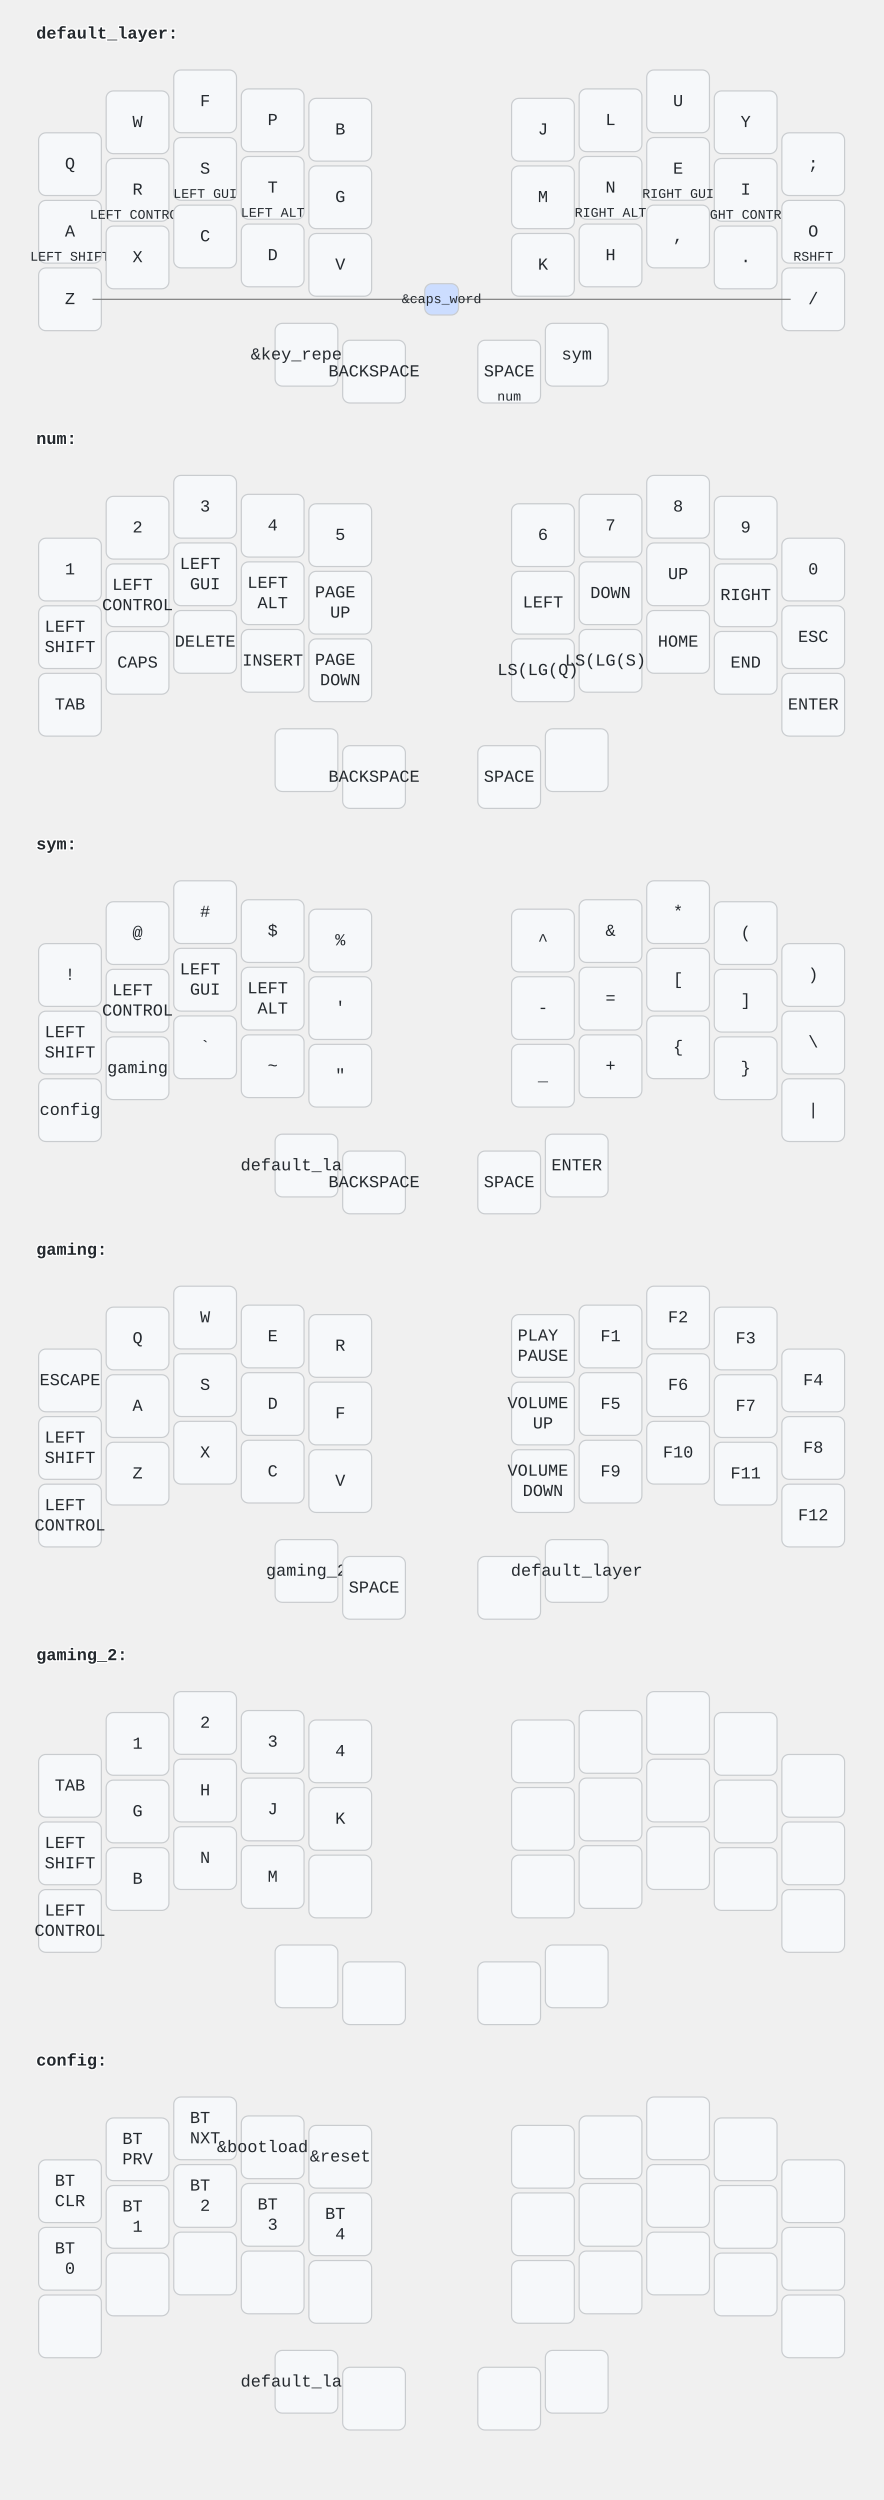
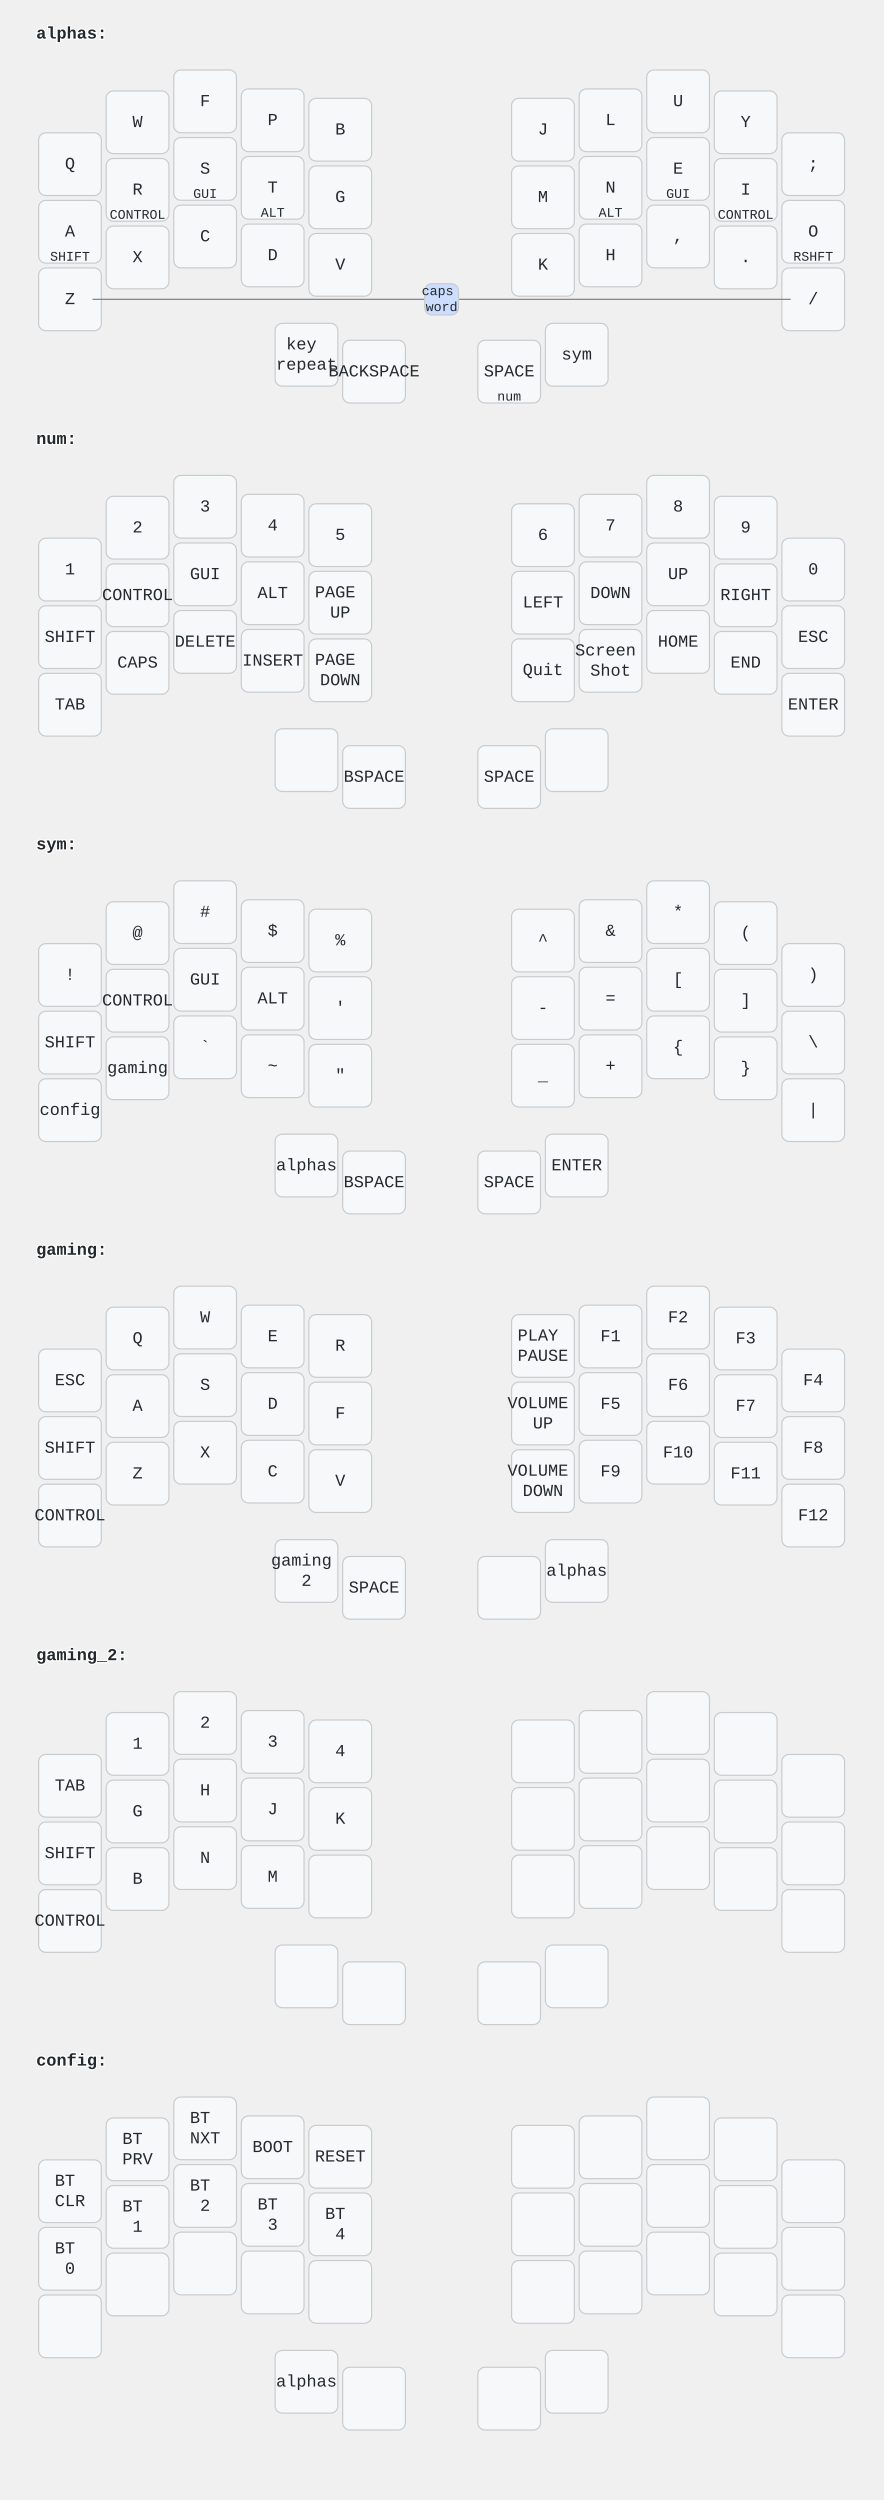
<svg xmlns="http://www.w3.org/2000/svg" width="732.0" height="2072.0" viewBox="0 0 732.0 2072.0">
  <style>/* font and background color specifications */
svg {
    font-family: SFMono-Regular,Consolas,Liberation Mono,Menlo,monospace;
    font-size: 14px;
    font-kerning: normal;
    text-rendering: optimizeLegibility;
    fill: #24292e;
}

/* default key styling */
rect {
    fill: #f6f8fa;
    stroke: #c9cccf;
    stroke-width: 1;
}

/* color accent for combo boxes */
rect.combo {
    fill: #cdf;
}

/* color accent for held keys */
rect.held, rect.combo.held {
    fill: #fdd;
}

/* color accent for ghost (optional) keys */
rect.ghost, rect.combo.ghost {
    fill: #ddd;
}

text {
    text-anchor: middle;
    dominant-baseline: middle;
}

/* styling for layer labels */
text.label {
    font-weight: bold;
    text-anchor: start;
    stroke: white;
    stroke-width: 2;
    paint-order: stroke;
}

/* styling for combo tap, and key hold/shifted label text */
text.combo, text.hold, text.shifted {
    font-size: 11px;
}

text.hold {
    text-anchor: middle;
    dominant-baseline: auto;
}

text.shifted {
    text-anchor: middle;
    dominant-baseline: hanging;
}

/* styling for hold/shifted label text in combo box */
text.combo.hold, text.combo.shifted {
    font-size: 8px;
}

/* styling for combo dendrons */
path {
    stroke-width: 1;
    stroke: gray;
    fill: none;
}
</style>
-   <g class="layer-default_layer">
-     <text x="30.0" y="28.0" class="label">default_layer:</text>
+   <g class="layer-alphas">
+     <text x="30.0" y="28.0" class="label">alphas:</text>
    <rect rx="6.0" ry="6.0" x="32.0" y="110.08" width="52.0" height="52.0" class="" />
    <text x="58.0" y="136.08" class="tap">Q</text>
    <rect rx="6.0" ry="6.0" x="88.0" y="75.36" width="52.0" height="52.0" class="" />
    <text x="114.0" y="101.36" class="tap">W</text>
    <rect rx="6.0" ry="6.0" x="144.0" y="58.0" width="52.0" height="52.0" class="" />
    <text x="170.0" y="84.0" class="tap">F</text>
    <rect rx="6.0" ry="6.0" x="200.0" y="73.68" width="52.0" height="52.0" class="" />
    <text x="226.0" y="99.68" class="tap">P</text>
    <rect rx="6.0" ry="6.0" x="256.0" y="81.52" width="52.0" height="52.0" class="" />
    <text x="282.0" y="107.52" class="tap">B</text>
    <rect rx="6.0" ry="6.0" x="424.0" y="81.52" width="52.0" height="52.0" class="" />
    <text x="450.0" y="107.52" class="tap">J</text>
    <rect rx="6.0" ry="6.0" x="480.0" y="73.68" width="52.0" height="52.0" class="" />
    <text x="506.0" y="99.68" class="tap">L</text>
    <rect rx="6.0" ry="6.0" x="536.0" y="58.0" width="52.0" height="52.0" class="" />
    <text x="562.0" y="84.0" class="tap">U</text>
    <rect rx="6.0" ry="6.0" x="592.0" y="75.36" width="52.0" height="52.0" class="" />
    <text x="618.0" y="101.36" class="tap">Y</text>
    <rect rx="6.0" ry="6.0" x="648.0" y="110.08" width="52.0" height="52.0" class="" />
    <text x="674.0" y="136.08" class="tap">;</text>
    <rect rx="6.0" ry="6.0" x="32.0" y="166.08" width="52.0" height="52.0" class="" />
    <text x="58.0" y="192.08" class="tap">A</text>
-     <text x="58.0" y="216.08" class="hold">LEFT SHIFT</text>
+     <text x="58.0" y="216.08" class="hold">SHIFT</text>
    <rect rx="6.0" ry="6.0" x="88.0" y="131.36" width="52.0" height="52.0" class="" />
    <text x="114.0" y="157.36" class="tap">R</text>
-     <text x="114.0" y="181.36" class="hold">LEFT CONTROL</text>
+     <text x="114.0" y="181.36" class="hold">CONTROL</text>
    <rect rx="6.0" ry="6.0" x="144.0" y="114.0" width="52.0" height="52.0" class="" />
    <text x="170.0" y="140.0" class="tap">S</text>
-     <text x="170.0" y="164.0" class="hold">LEFT GUI</text>
+     <text x="170.0" y="164.0" class="hold">GUI</text>
    <rect rx="6.0" ry="6.0" x="200.0" y="129.68" width="52.0" height="52.0" class="" />
    <text x="226.0" y="155.68" class="tap">T</text>
-     <text x="226.0" y="179.68" class="hold">LEFT ALT</text>
+     <text x="226.0" y="179.68" class="hold">ALT</text>
    <rect rx="6.0" ry="6.0" x="256.0" y="137.52" width="52.0" height="52.0" class="" />
    <text x="282.0" y="163.52" class="tap">G</text>
    <rect rx="6.0" ry="6.0" x="424.0" y="137.52" width="52.0" height="52.0" class="" />
    <text x="450.0" y="163.52" class="tap">M</text>
    <rect rx="6.0" ry="6.0" x="480.0" y="129.68" width="52.0" height="52.0" class="" />
    <text x="506.0" y="155.68" class="tap">N</text>
-     <text x="506.0" y="179.68" class="hold">RIGHT ALT</text>
+     <text x="506.0" y="179.68" class="hold">ALT</text>
    <rect rx="6.0" ry="6.0" x="536.0" y="114.0" width="52.0" height="52.0" class="" />
    <text x="562.0" y="140.0" class="tap">E</text>
-     <text x="562.0" y="164.0" class="hold">RIGHT GUI</text>
+     <text x="562.0" y="164.0" class="hold">GUI</text>
    <rect rx="6.0" ry="6.0" x="592.0" y="131.36" width="52.0" height="52.0" class="" />
    <text x="618.0" y="157.36" class="tap">I</text>
-     <text x="618.0" y="181.36" class="hold">RIGHT CONTROL</text>
+     <text x="618.0" y="181.36" class="hold">CONTROL</text>
    <rect rx="6.0" ry="6.0" x="648.0" y="166.08" width="52.0" height="52.0" class="" />
    <text x="674.0" y="192.08" class="tap">O</text>
    <text x="674.0" y="216.08" class="hold">RSHFT</text>
    <rect rx="6.0" ry="6.0" x="32.0" y="222.08" width="52.0" height="52.0" class="" />
    <text x="58.0" y="248.08" class="tap">Z</text>
    <rect rx="6.0" ry="6.0" x="88.0" y="187.36" width="52.0" height="52.0" class="" />
    <text x="114.0" y="213.36" class="tap">X</text>
    <rect rx="6.0" ry="6.0" x="144.0" y="170.0" width="52.0" height="52.0" class="" />
    <text x="170.0" y="196.0" class="tap">C</text>
    <rect rx="6.0" ry="6.0" x="200.0" y="185.68" width="52.0" height="52.0" class="" />
    <text x="226.0" y="211.68" class="tap">D</text>
    <rect rx="6.0" ry="6.0" x="256.0" y="193.52" width="52.0" height="52.0" class="" />
    <text x="282.0" y="219.52" class="tap">V</text>
    <rect rx="6.0" ry="6.0" x="424.0" y="193.52" width="52.0" height="52.0" class="" />
    <text x="450.0" y="219.52" class="tap">K</text>
    <rect rx="6.0" ry="6.0" x="480.0" y="185.68" width="52.0" height="52.0" class="" />
    <text x="506.0" y="211.68" class="tap">H</text>
    <rect rx="6.0" ry="6.0" x="536.0" y="170.0" width="52.0" height="52.0" class="" />
    <text x="562.0" y="196.0" class="tap">,</text>
    <rect rx="6.0" ry="6.0" x="592.0" y="187.36" width="52.0" height="52.0" class="" />
    <text x="618.0" y="213.36" class="tap">.</text>
    <rect rx="6.0" ry="6.0" x="648.0" y="222.08" width="52.0" height="52.0" class="" />
    <text x="674.0" y="248.08" class="tap">/</text>
    <rect rx="6.0" ry="6.0" x="228.0" y="268.0" width="52.0" height="52.0" class="" />
-     <text x="254.0" y="294.0" class="tap">&amp;key_repeat</text>
+     <text x="254.0" y="294.0" class="tap">
+       <tspan x="254.0" dy="-0.6em">key</tspan>
+       <tspan x="254.0" dy="1.2em">repeat</tspan>
+     </text>
    <rect rx="6.0" ry="6.0" x="284.0" y="282.0" width="52.0" height="52.0" class="" />
    <text x="310.0" y="308.0" class="tap">BACKSPACE</text>
    <rect rx="6.0" ry="6.0" x="396.0" y="282.0" width="52.0" height="52.0" class="" />
    <text x="422.0" y="308.0" class="tap">SPACE</text>
    <text x="422.0" y="332.0" class="hold">num</text>
    <rect rx="6.0" ry="6.0" x="452.0" y="268.0" width="52.0" height="52.0" class="" />
    <text x="478.0" y="294.0" class="tap">sym</text>
    <path d="M366.0,248.08 l-289.333,0.0" />
    <path d="M366.0,248.08 l289.333,0.0" />
    <rect rx="6.0" ry="6.0" x="352.0" y="235.08" width="28.0" height="26.0" class="combo" />
-     <text x="366.0" y="248.08" class="combo">&amp;caps_word</text>
+     <text x="366.0" y="248.08" class="combo">
+       <tspan x="366.0" dy="-0.6em">caps</tspan>
+       <tspan x="366.0" dy="1.2em">word</tspan>
+     </text>
  </g>
  <g class="layer-num">
    <text x="30.0" y="364.0" class="label">num:</text>
    <rect rx="6.0" ry="6.0" x="32.0" y="446.08" width="52.0" height="52.0" class="" />
    <text x="58.0" y="472.08" class="tap">1</text>
    <rect rx="6.0" ry="6.0" x="88.0" y="411.36" width="52.0" height="52.0" class="" />
    <text x="114.0" y="437.36" class="tap">2</text>
    <rect rx="6.0" ry="6.0" x="144.0" y="394.0" width="52.0" height="52.0" class="" />
    <text x="170.0" y="420.0" class="tap">3</text>
    <rect rx="6.0" ry="6.0" x="200.0" y="409.68" width="52.0" height="52.0" class="" />
    <text x="226.0" y="435.68" class="tap">4</text>
    <rect rx="6.0" ry="6.0" x="256.0" y="417.52" width="52.0" height="52.0" class="" />
    <text x="282.0" y="443.52" class="tap">5</text>
    <rect rx="6.0" ry="6.0" x="424.0" y="417.52" width="52.0" height="52.0" class="" />
    <text x="450.0" y="443.52" class="tap">6</text>
    <rect rx="6.0" ry="6.0" x="480.0" y="409.68" width="52.0" height="52.0" class="" />
    <text x="506.0" y="435.68" class="tap">7</text>
    <rect rx="6.0" ry="6.0" x="536.0" y="394.0" width="52.0" height="52.0" class="" />
    <text x="562.0" y="420.0" class="tap">8</text>
    <rect rx="6.0" ry="6.0" x="592.0" y="411.36" width="52.0" height="52.0" class="" />
    <text x="618.0" y="437.36" class="tap">9</text>
    <rect rx="6.0" ry="6.0" x="648.0" y="446.08" width="52.0" height="52.0" class="" />
    <text x="674.0" y="472.08" class="tap">0</text>
    <rect rx="6.0" ry="6.0" x="32.0" y="502.08" width="52.0" height="52.0" class="" />
-     <text x="58.0" y="528.08" class="tap">
-       <tspan x="58.0" dy="-0.6em">LEFT</tspan>
-       <tspan x="58.0" dy="1.2em">SHIFT</tspan>
-     </text>
+     <text x="58.0" y="528.08" class="tap">SHIFT</text>
    <rect rx="6.0" ry="6.0" x="88.0" y="467.36" width="52.0" height="52.0" class="" />
-     <text x="114.0" y="493.36" class="tap">
-       <tspan x="114.0" dy="-0.6em">LEFT</tspan>
-       <tspan x="114.0" dy="1.2em">CONTROL</tspan>
-     </text>
+     <text x="114.0" y="493.36" class="tap">CONTROL</text>
    <rect rx="6.0" ry="6.0" x="144.0" y="450.0" width="52.0" height="52.0" class="" />
-     <text x="170.0" y="476.0" class="tap">
-       <tspan x="170.0" dy="-0.6em">LEFT</tspan>
-       <tspan x="170.0" dy="1.2em">GUI</tspan>
-     </text>
+     <text x="170.0" y="476.0" class="tap">GUI</text>
    <rect rx="6.0" ry="6.0" x="200.0" y="465.68" width="52.0" height="52.0" class="" />
-     <text x="226.0" y="491.68" class="tap">
-       <tspan x="226.0" dy="-0.6em">LEFT</tspan>
-       <tspan x="226.0" dy="1.2em">ALT</tspan>
-     </text>
+     <text x="226.0" y="491.68" class="tap">ALT</text>
    <rect rx="6.0" ry="6.0" x="256.0" y="473.52" width="52.0" height="52.0" class="" />
    <text x="282.0" y="499.52" class="tap">
      <tspan x="282.0" dy="-0.6em">PAGE</tspan>
      <tspan x="282.0" dy="1.2em">UP</tspan>
    </text>
    <rect rx="6.0" ry="6.0" x="424.0" y="473.52" width="52.0" height="52.0" class="" />
    <text x="450.0" y="499.52" class="tap">LEFT</text>
    <rect rx="6.0" ry="6.0" x="480.0" y="465.68" width="52.0" height="52.0" class="" />
    <text x="506.0" y="491.68" class="tap">DOWN</text>
    <rect rx="6.0" ry="6.0" x="536.0" y="450.0" width="52.0" height="52.0" class="" />
    <text x="562.0" y="476.0" class="tap">UP</text>
    <rect rx="6.0" ry="6.0" x="592.0" y="467.36" width="52.0" height="52.0" class="" />
    <text x="618.0" y="493.36" class="tap">RIGHT</text>
    <rect rx="6.0" ry="6.0" x="648.0" y="502.08" width="52.0" height="52.0" class="" />
    <text x="674.0" y="528.08" class="tap">ESC</text>
    <rect rx="6.0" ry="6.0" x="32.0" y="558.08" width="52.0" height="52.0" class="" />
    <text x="58.0" y="584.08" class="tap">TAB</text>
    <rect rx="6.0" ry="6.0" x="88.0" y="523.36" width="52.0" height="52.0" class="" />
    <text x="114.0" y="549.36" class="tap">CAPS</text>
    <rect rx="6.0" ry="6.0" x="144.0" y="506.0" width="52.0" height="52.0" class="" />
    <text x="170.0" y="532.0" class="tap">DELETE</text>
    <rect rx="6.0" ry="6.0" x="200.0" y="521.68" width="52.0" height="52.0" class="" />
    <text x="226.0" y="547.68" class="tap">INSERT</text>
    <rect rx="6.0" ry="6.0" x="256.0" y="529.52" width="52.0" height="52.0" class="" />
    <text x="282.0" y="555.52" class="tap">
      <tspan x="282.0" dy="-0.6em">PAGE</tspan>
      <tspan x="282.0" dy="1.2em">DOWN</tspan>
    </text>
    <rect rx="6.0" ry="6.0" x="424.0" y="529.52" width="52.0" height="52.0" class="" />
-     <text x="450.0" y="555.52" class="tap">LS(LG(Q))</text>
+     <text x="450.0" y="555.52" class="tap">Quit</text>
    <rect rx="6.0" ry="6.0" x="480.0" y="521.68" width="52.0" height="52.0" class="" />
-     <text x="506.0" y="547.68" class="tap">LS(LG(S))</text>
+     <text x="506.0" y="547.68" class="tap">
+       <tspan x="506.0" dy="-0.6em">Screen</tspan>
+       <tspan x="506.0" dy="1.2em">Shot</tspan>
+     </text>
    <rect rx="6.0" ry="6.0" x="536.0" y="506.0" width="52.0" height="52.0" class="" />
    <text x="562.0" y="532.0" class="tap">HOME</text>
    <rect rx="6.0" ry="6.0" x="592.0" y="523.36" width="52.0" height="52.0" class="" />
    <text x="618.0" y="549.36" class="tap">END</text>
    <rect rx="6.0" ry="6.0" x="648.0" y="558.08" width="52.0" height="52.0" class="" />
    <text x="674.0" y="584.08" class="tap">ENTER</text>
    <rect rx="6.0" ry="6.0" x="228.0" y="604.0" width="52.0" height="52.0" class="" />
    <rect rx="6.0" ry="6.0" x="284.0" y="618.0" width="52.0" height="52.0" class="" />
-     <text x="310.0" y="644.0" class="tap">BACKSPACE</text>
+     <text x="310.0" y="644.0" class="tap">BSPACE</text>
    <rect rx="6.0" ry="6.0" x="396.0" y="618.0" width="52.0" height="52.0" class="" />
    <text x="422.0" y="644.0" class="tap">SPACE</text>
    <rect rx="6.0" ry="6.0" x="452.0" y="604.0" width="52.0" height="52.0" class="" />
  </g>
  <g class="layer-sym">
    <text x="30.0" y="700.0" class="label">sym:</text>
    <rect rx="6.0" ry="6.0" x="32.0" y="782.08" width="52.0" height="52.0" class="" />
    <text x="58.0" y="808.08" class="tap">!</text>
    <rect rx="6.0" ry="6.0" x="88.0" y="747.36" width="52.0" height="52.0" class="" />
    <text x="114.0" y="773.36" class="tap">@</text>
    <rect rx="6.0" ry="6.0" x="144.0" y="730.0" width="52.0" height="52.0" class="" />
    <text x="170.0" y="756.0" class="tap">#</text>
    <rect rx="6.0" ry="6.0" x="200.0" y="745.68" width="52.0" height="52.0" class="" />
    <text x="226.0" y="771.68" class="tap">$</text>
    <rect rx="6.0" ry="6.0" x="256.0" y="753.52" width="52.0" height="52.0" class="" />
    <text x="282.0" y="779.52" class="tap">%</text>
    <rect rx="6.0" ry="6.0" x="424.0" y="753.52" width="52.0" height="52.0" class="" />
    <text x="450.0" y="779.52" class="tap">^</text>
    <rect rx="6.0" ry="6.0" x="480.0" y="745.68" width="52.0" height="52.0" class="" />
    <text x="506.0" y="771.68" class="tap">&amp;</text>
    <rect rx="6.0" ry="6.0" x="536.0" y="730.0" width="52.0" height="52.0" class="" />
    <text x="562.0" y="756.0" class="tap">*</text>
    <rect rx="6.0" ry="6.0" x="592.0" y="747.36" width="52.0" height="52.0" class="" />
    <text x="618.0" y="773.36" class="tap">(</text>
    <rect rx="6.0" ry="6.0" x="648.0" y="782.08" width="52.0" height="52.0" class="" />
    <text x="674.0" y="808.08" class="tap">)</text>
    <rect rx="6.0" ry="6.0" x="32.0" y="838.08" width="52.0" height="52.0" class="" />
-     <text x="58.0" y="864.08" class="tap">
-       <tspan x="58.0" dy="-0.6em">LEFT</tspan>
-       <tspan x="58.0" dy="1.2em">SHIFT</tspan>
-     </text>
+     <text x="58.0" y="864.08" class="tap">SHIFT</text>
    <rect rx="6.0" ry="6.0" x="88.0" y="803.36" width="52.0" height="52.0" class="" />
-     <text x="114.0" y="829.36" class="tap">
-       <tspan x="114.0" dy="-0.6em">LEFT</tspan>
-       <tspan x="114.0" dy="1.2em">CONTROL</tspan>
-     </text>
+     <text x="114.0" y="829.36" class="tap">CONTROL</text>
    <rect rx="6.0" ry="6.0" x="144.0" y="786.0" width="52.0" height="52.0" class="" />
-     <text x="170.0" y="812.0" class="tap">
-       <tspan x="170.0" dy="-0.6em">LEFT</tspan>
-       <tspan x="170.0" dy="1.2em">GUI</tspan>
-     </text>
+     <text x="170.0" y="812.0" class="tap">GUI</text>
    <rect rx="6.0" ry="6.0" x="200.0" y="801.68" width="52.0" height="52.0" class="" />
-     <text x="226.0" y="827.68" class="tap">
-       <tspan x="226.0" dy="-0.6em">LEFT</tspan>
-       <tspan x="226.0" dy="1.2em">ALT</tspan>
-     </text>
+     <text x="226.0" y="827.68" class="tap">ALT</text>
    <rect rx="6.0" ry="6.0" x="256.0" y="809.52" width="52.0" height="52.0" class="" />
    <text x="282.0" y="835.52" class="tap">'</text>
    <rect rx="6.0" ry="6.0" x="424.0" y="809.52" width="52.0" height="52.0" class="" />
    <text x="450.0" y="835.52" class="tap">-</text>
    <rect rx="6.0" ry="6.0" x="480.0" y="801.68" width="52.0" height="52.0" class="" />
    <text x="506.0" y="827.68" class="tap">=</text>
    <rect rx="6.0" ry="6.0" x="536.0" y="786.0" width="52.0" height="52.0" class="" />
    <text x="562.0" y="812.0" class="tap">[</text>
    <rect rx="6.0" ry="6.0" x="592.0" y="803.36" width="52.0" height="52.0" class="" />
    <text x="618.0" y="829.36" class="tap">]</text>
    <rect rx="6.0" ry="6.0" x="648.0" y="838.08" width="52.0" height="52.0" class="" />
    <text x="674.0" y="864.08" class="tap">\</text>
    <rect rx="6.0" ry="6.0" x="32.0" y="894.08" width="52.0" height="52.0" class="" />
    <text x="58.0" y="920.08" class="tap">config</text>
    <rect rx="6.0" ry="6.0" x="88.0" y="859.36" width="52.0" height="52.0" class="" />
    <text x="114.0" y="885.36" class="tap">gaming</text>
    <rect rx="6.0" ry="6.0" x="144.0" y="842.0" width="52.0" height="52.0" class="" />
    <text x="170.0" y="868.0" class="tap">`</text>
    <rect rx="6.0" ry="6.0" x="200.0" y="857.68" width="52.0" height="52.0" class="" />
    <text x="226.0" y="883.68" class="tap">~</text>
    <rect rx="6.0" ry="6.0" x="256.0" y="865.52" width="52.0" height="52.0" class="" />
    <text x="282.0" y="891.52" class="tap">"</text>
    <rect rx="6.0" ry="6.0" x="424.0" y="865.52" width="52.0" height="52.0" class="" />
    <text x="450.0" y="891.52" class="tap">_</text>
    <rect rx="6.0" ry="6.0" x="480.0" y="857.68" width="52.0" height="52.0" class="" />
    <text x="506.0" y="883.68" class="tap">+</text>
    <rect rx="6.0" ry="6.0" x="536.0" y="842.0" width="52.0" height="52.0" class="" />
    <text x="562.0" y="868.0" class="tap">{</text>
    <rect rx="6.0" ry="6.0" x="592.0" y="859.36" width="52.0" height="52.0" class="" />
    <text x="618.0" y="885.36" class="tap">}</text>
    <rect rx="6.0" ry="6.0" x="648.0" y="894.08" width="52.0" height="52.0" class="" />
    <text x="674.0" y="920.08" class="tap">|</text>
    <rect rx="6.0" ry="6.0" x="228.0" y="940.0" width="52.0" height="52.0" class="" />
-     <text x="254.0" y="966.0" class="tap">default_layer</text>
+     <text x="254.0" y="966.0" class="tap">alphas</text>
    <rect rx="6.0" ry="6.0" x="284.0" y="954.0" width="52.0" height="52.0" class="" />
-     <text x="310.0" y="980.0" class="tap">BACKSPACE</text>
+     <text x="310.0" y="980.0" class="tap">BSPACE</text>
    <rect rx="6.0" ry="6.0" x="396.0" y="954.0" width="52.0" height="52.0" class="" />
    <text x="422.0" y="980.0" class="tap">SPACE</text>
    <rect rx="6.0" ry="6.0" x="452.0" y="940.0" width="52.0" height="52.0" class="" />
    <text x="478.0" y="966.0" class="tap">ENTER</text>
  </g>
  <g class="layer-gaming">
    <text x="30.0" y="1036.0" class="label">gaming:</text>
    <rect rx="6.0" ry="6.0" x="32.0" y="1118.08" width="52.0" height="52.0" class="" />
-     <text x="58.0" y="1144.08" class="tap">ESCAPE</text>
+     <text x="58.0" y="1144.08" class="tap">ESC</text>
    <rect rx="6.0" ry="6.0" x="88.0" y="1083.36" width="52.0" height="52.0" class="" />
    <text x="114.0" y="1109.36" class="tap">Q</text>
    <rect rx="6.0" ry="6.0" x="144.0" y="1066.0" width="52.0" height="52.0" class="" />
    <text x="170.0" y="1092.0" class="tap">W</text>
    <rect rx="6.0" ry="6.0" x="200.0" y="1081.68" width="52.0" height="52.0" class="" />
    <text x="226.0" y="1107.68" class="tap">E</text>
    <rect rx="6.0" ry="6.0" x="256.0" y="1089.52" width="52.0" height="52.0" class="" />
    <text x="282.0" y="1115.52" class="tap">R</text>
    <rect rx="6.0" ry="6.0" x="424.0" y="1089.52" width="52.0" height="52.0" class="" />
    <text x="450.0" y="1115.52" class="tap">
      <tspan x="450.0" dy="-0.6em">PLAY</tspan>
      <tspan x="450.0" dy="1.2em">PAUSE</tspan>
    </text>
    <rect rx="6.0" ry="6.0" x="480.0" y="1081.68" width="52.0" height="52.0" class="" />
    <text x="506.0" y="1107.68" class="tap">F1</text>
    <rect rx="6.0" ry="6.0" x="536.0" y="1066.0" width="52.0" height="52.0" class="" />
    <text x="562.0" y="1092.0" class="tap">F2</text>
    <rect rx="6.0" ry="6.0" x="592.0" y="1083.36" width="52.0" height="52.0" class="" />
    <text x="618.0" y="1109.36" class="tap">F3</text>
    <rect rx="6.0" ry="6.0" x="648.0" y="1118.08" width="52.0" height="52.0" class="" />
    <text x="674.0" y="1144.08" class="tap">F4</text>
    <rect rx="6.0" ry="6.0" x="32.0" y="1174.08" width="52.0" height="52.0" class="" />
-     <text x="58.0" y="1200.08" class="tap">
-       <tspan x="58.0" dy="-0.6em">LEFT</tspan>
-       <tspan x="58.0" dy="1.2em">SHIFT</tspan>
-     </text>
+     <text x="58.0" y="1200.08" class="tap">SHIFT</text>
    <rect rx="6.0" ry="6.0" x="88.0" y="1139.36" width="52.0" height="52.0" class="" />
    <text x="114.0" y="1165.36" class="tap">A</text>
    <rect rx="6.0" ry="6.0" x="144.0" y="1122.0" width="52.0" height="52.0" class="" />
    <text x="170.0" y="1148.0" class="tap">S</text>
    <rect rx="6.0" ry="6.0" x="200.0" y="1137.68" width="52.0" height="52.0" class="" />
    <text x="226.0" y="1163.68" class="tap">D</text>
    <rect rx="6.0" ry="6.0" x="256.0" y="1145.52" width="52.0" height="52.0" class="" />
    <text x="282.0" y="1171.52" class="tap">F</text>
    <rect rx="6.0" ry="6.0" x="424.0" y="1145.52" width="52.0" height="52.0" class="" />
    <text x="450.0" y="1171.52" class="tap">
      <tspan x="450.0" dy="-0.6em">VOLUME</tspan>
      <tspan x="450.0" dy="1.2em">UP</tspan>
    </text>
    <rect rx="6.0" ry="6.0" x="480.0" y="1137.68" width="52.0" height="52.0" class="" />
    <text x="506.0" y="1163.68" class="tap">F5</text>
    <rect rx="6.0" ry="6.0" x="536.0" y="1122.0" width="52.0" height="52.0" class="" />
    <text x="562.0" y="1148.0" class="tap">F6</text>
    <rect rx="6.0" ry="6.0" x="592.0" y="1139.36" width="52.0" height="52.0" class="" />
    <text x="618.0" y="1165.36" class="tap">F7</text>
    <rect rx="6.0" ry="6.0" x="648.0" y="1174.08" width="52.0" height="52.0" class="" />
    <text x="674.0" y="1200.08" class="tap">F8</text>
    <rect rx="6.0" ry="6.0" x="32.0" y="1230.08" width="52.0" height="52.0" class="" />
-     <text x="58.0" y="1256.08" class="tap">
-       <tspan x="58.0" dy="-0.6em">LEFT</tspan>
-       <tspan x="58.0" dy="1.2em">CONTROL</tspan>
-     </text>
+     <text x="58.0" y="1256.08" class="tap">CONTROL</text>
    <rect rx="6.0" ry="6.0" x="88.0" y="1195.36" width="52.0" height="52.0" class="" />
    <text x="114.0" y="1221.36" class="tap">Z</text>
    <rect rx="6.0" ry="6.0" x="144.0" y="1178.0" width="52.0" height="52.0" class="" />
    <text x="170.0" y="1204.0" class="tap">X</text>
    <rect rx="6.0" ry="6.0" x="200.0" y="1193.68" width="52.0" height="52.0" class="" />
    <text x="226.0" y="1219.68" class="tap">C</text>
    <rect rx="6.0" ry="6.0" x="256.0" y="1201.52" width="52.0" height="52.0" class="" />
    <text x="282.0" y="1227.52" class="tap">V</text>
    <rect rx="6.0" ry="6.0" x="424.0" y="1201.52" width="52.0" height="52.0" class="" />
    <text x="450.0" y="1227.52" class="tap">
      <tspan x="450.0" dy="-0.6em">VOLUME</tspan>
      <tspan x="450.0" dy="1.2em">DOWN</tspan>
    </text>
    <rect rx="6.0" ry="6.0" x="480.0" y="1193.68" width="52.0" height="52.0" class="" />
    <text x="506.0" y="1219.68" class="tap">F9</text>
    <rect rx="6.0" ry="6.0" x="536.0" y="1178.0" width="52.0" height="52.0" class="" />
    <text x="562.0" y="1204.0" class="tap">F10</text>
    <rect rx="6.0" ry="6.0" x="592.0" y="1195.36" width="52.0" height="52.0" class="" />
    <text x="618.0" y="1221.36" class="tap">F11</text>
    <rect rx="6.0" ry="6.0" x="648.0" y="1230.08" width="52.0" height="52.0" class="" />
    <text x="674.0" y="1256.08" class="tap">F12</text>
    <rect rx="6.0" ry="6.0" x="228.0" y="1276.0" width="52.0" height="52.0" class="" />
-     <text x="254.0" y="1302.0" class="tap">gaming_2</text>
+     <text x="254.0" y="1302.0" class="tap">
+       <tspan x="254.0" dy="-0.6em">gaming</tspan>
+       <tspan x="254.0" dy="1.2em">2</tspan>
+     </text>
    <rect rx="6.0" ry="6.0" x="284.0" y="1290.0" width="52.0" height="52.0" class="" />
    <text x="310.0" y="1316.0" class="tap">SPACE</text>
    <rect rx="6.0" ry="6.0" x="396.0" y="1290.0" width="52.0" height="52.0" class="" />
    <rect rx="6.0" ry="6.0" x="452.0" y="1276.0" width="52.0" height="52.0" class="" />
-     <text x="478.0" y="1302.0" class="tap">default_layer</text>
+     <text x="478.0" y="1302.0" class="tap">alphas</text>
  </g>
  <g class="layer-gaming_2">
    <text x="30.0" y="1372.0" class="label">gaming_2:</text>
    <rect rx="6.0" ry="6.0" x="32.0" y="1454.08" width="52.0" height="52.0" class="" />
    <text x="58.0" y="1480.08" class="tap">TAB</text>
    <rect rx="6.0" ry="6.0" x="88.0" y="1419.36" width="52.0" height="52.0" class="" />
    <text x="114.0" y="1445.36" class="tap">1</text>
    <rect rx="6.0" ry="6.0" x="144.0" y="1402.0" width="52.0" height="52.0" class="" />
    <text x="170.0" y="1428.0" class="tap">2</text>
    <rect rx="6.0" ry="6.0" x="200.0" y="1417.68" width="52.0" height="52.0" class="" />
    <text x="226.0" y="1443.68" class="tap">3</text>
    <rect rx="6.0" ry="6.0" x="256.0" y="1425.52" width="52.0" height="52.0" class="" />
    <text x="282.0" y="1451.52" class="tap">4</text>
    <rect rx="6.0" ry="6.0" x="424.0" y="1425.52" width="52.0" height="52.0" class="" />
    <rect rx="6.0" ry="6.0" x="480.0" y="1417.68" width="52.0" height="52.0" class="" />
    <rect rx="6.0" ry="6.0" x="536.0" y="1402.0" width="52.0" height="52.0" class="" />
    <rect rx="6.0" ry="6.0" x="592.0" y="1419.36" width="52.0" height="52.0" class="" />
    <rect rx="6.0" ry="6.0" x="648.0" y="1454.08" width="52.0" height="52.0" class="" />
    <rect rx="6.0" ry="6.0" x="32.0" y="1510.08" width="52.0" height="52.0" class="" />
-     <text x="58.0" y="1536.08" class="tap">
-       <tspan x="58.0" dy="-0.6em">LEFT</tspan>
-       <tspan x="58.0" dy="1.2em">SHIFT</tspan>
-     </text>
+     <text x="58.0" y="1536.08" class="tap">SHIFT</text>
    <rect rx="6.0" ry="6.0" x="88.0" y="1475.36" width="52.0" height="52.0" class="" />
    <text x="114.0" y="1501.36" class="tap">G</text>
    <rect rx="6.0" ry="6.0" x="144.0" y="1458.0" width="52.0" height="52.0" class="" />
    <text x="170.0" y="1484.0" class="tap">H</text>
    <rect rx="6.0" ry="6.0" x="200.0" y="1473.68" width="52.0" height="52.0" class="" />
    <text x="226.0" y="1499.68" class="tap">J</text>
    <rect rx="6.0" ry="6.0" x="256.0" y="1481.52" width="52.0" height="52.0" class="" />
    <text x="282.0" y="1507.52" class="tap">K</text>
    <rect rx="6.0" ry="6.0" x="424.0" y="1481.52" width="52.0" height="52.0" class="" />
    <rect rx="6.0" ry="6.0" x="480.0" y="1473.68" width="52.0" height="52.0" class="" />
    <rect rx="6.0" ry="6.0" x="536.0" y="1458.0" width="52.0" height="52.0" class="" />
    <rect rx="6.0" ry="6.0" x="592.0" y="1475.36" width="52.0" height="52.0" class="" />
    <rect rx="6.0" ry="6.0" x="648.0" y="1510.08" width="52.0" height="52.0" class="" />
    <rect rx="6.0" ry="6.0" x="32.0" y="1566.08" width="52.0" height="52.0" class="" />
-     <text x="58.0" y="1592.08" class="tap">
-       <tspan x="58.0" dy="-0.6em">LEFT</tspan>
-       <tspan x="58.0" dy="1.2em">CONTROL</tspan>
-     </text>
+     <text x="58.0" y="1592.08" class="tap">CONTROL</text>
    <rect rx="6.0" ry="6.0" x="88.0" y="1531.36" width="52.0" height="52.0" class="" />
    <text x="114.0" y="1557.36" class="tap">B</text>
    <rect rx="6.0" ry="6.0" x="144.0" y="1514.0" width="52.0" height="52.0" class="" />
    <text x="170.0" y="1540.0" class="tap">N</text>
    <rect rx="6.0" ry="6.0" x="200.0" y="1529.68" width="52.0" height="52.0" class="" />
    <text x="226.0" y="1555.68" class="tap">M</text>
    <rect rx="6.0" ry="6.0" x="256.0" y="1537.52" width="52.0" height="52.0" class="" />
    <rect rx="6.0" ry="6.0" x="424.0" y="1537.52" width="52.0" height="52.0" class="" />
    <rect rx="6.0" ry="6.0" x="480.0" y="1529.68" width="52.0" height="52.0" class="" />
    <rect rx="6.0" ry="6.0" x="536.0" y="1514.0" width="52.0" height="52.0" class="" />
    <rect rx="6.0" ry="6.0" x="592.0" y="1531.36" width="52.0" height="52.0" class="" />
    <rect rx="6.0" ry="6.0" x="648.0" y="1566.08" width="52.0" height="52.0" class="" />
    <rect rx="6.0" ry="6.0" x="228.0" y="1612.0" width="52.0" height="52.0" class="" />
    <rect rx="6.0" ry="6.0" x="284.0" y="1626.0" width="52.0" height="52.0" class="" />
    <rect rx="6.0" ry="6.0" x="396.0" y="1626.0" width="52.0" height="52.0" class="" />
    <rect rx="6.0" ry="6.0" x="452.0" y="1612.0" width="52.0" height="52.0" class="" />
  </g>
  <g class="layer-config">
    <text x="30.0" y="1708.0" class="label">config:</text>
    <rect rx="6.0" ry="6.0" x="32.0" y="1790.08" width="52.0" height="52.0" class="" />
    <text x="58.0" y="1816.08" class="tap">
      <tspan x="58.0" dy="-0.6em">BT</tspan>
      <tspan x="58.0" dy="1.2em">CLR</tspan>
    </text>
    <rect rx="6.0" ry="6.0" x="88.0" y="1755.36" width="52.0" height="52.0" class="" />
    <text x="114.0" y="1781.36" class="tap">
      <tspan x="114.0" dy="-0.6em">BT</tspan>
      <tspan x="114.0" dy="1.2em">PRV</tspan>
    </text>
    <rect rx="6.0" ry="6.0" x="144.0" y="1738.0" width="52.0" height="52.0" class="" />
    <text x="170.0" y="1764.0" class="tap">
      <tspan x="170.0" dy="-0.6em">BT</tspan>
      <tspan x="170.0" dy="1.2em">NXT</tspan>
    </text>
    <rect rx="6.0" ry="6.0" x="200.0" y="1753.68" width="52.0" height="52.0" class="" />
-     <text x="226.0" y="1779.68" class="tap">&amp;bootloader</text>
+     <text x="226.0" y="1779.68" class="tap">BOOT</text>
    <rect rx="6.0" ry="6.0" x="256.0" y="1761.52" width="52.0" height="52.0" class="" />
-     <text x="282.0" y="1787.52" class="tap">&amp;reset</text>
+     <text x="282.0" y="1787.52" class="tap">RESET</text>
    <rect rx="6.0" ry="6.0" x="424.0" y="1761.52" width="52.0" height="52.0" class="" />
    <rect rx="6.0" ry="6.0" x="480.0" y="1753.68" width="52.0" height="52.0" class="" />
    <rect rx="6.0" ry="6.0" x="536.0" y="1738.0" width="52.0" height="52.0" class="" />
    <rect rx="6.0" ry="6.0" x="592.0" y="1755.36" width="52.0" height="52.0" class="" />
    <rect rx="6.0" ry="6.0" x="648.0" y="1790.08" width="52.0" height="52.0" class="" />
    <rect rx="6.0" ry="6.0" x="32.0" y="1846.08" width="52.0" height="52.0" class="" />
    <text x="58.0" y="1872.08" class="tap">
      <tspan x="58.0" dy="-0.6em">BT</tspan>
      <tspan x="58.0" dy="1.2em">0</tspan>
    </text>
    <rect rx="6.0" ry="6.0" x="88.0" y="1811.36" width="52.0" height="52.0" class="" />
    <text x="114.0" y="1837.36" class="tap">
      <tspan x="114.0" dy="-0.6em">BT</tspan>
      <tspan x="114.0" dy="1.2em">1</tspan>
    </text>
    <rect rx="6.0" ry="6.0" x="144.0" y="1794.0" width="52.0" height="52.0" class="" />
    <text x="170.0" y="1820.0" class="tap">
      <tspan x="170.0" dy="-0.6em">BT</tspan>
      <tspan x="170.0" dy="1.2em">2</tspan>
    </text>
    <rect rx="6.0" ry="6.0" x="200.0" y="1809.68" width="52.0" height="52.0" class="" />
    <text x="226.0" y="1835.68" class="tap">
      <tspan x="226.0" dy="-0.6em">BT</tspan>
      <tspan x="226.0" dy="1.2em">3</tspan>
    </text>
    <rect rx="6.0" ry="6.0" x="256.0" y="1817.52" width="52.0" height="52.0" class="" />
    <text x="282.0" y="1843.52" class="tap">
      <tspan x="282.0" dy="-0.6em">BT</tspan>
      <tspan x="282.0" dy="1.2em">4</tspan>
    </text>
    <rect rx="6.0" ry="6.0" x="424.0" y="1817.52" width="52.0" height="52.0" class="" />
    <rect rx="6.0" ry="6.0" x="480.0" y="1809.68" width="52.0" height="52.0" class="" />
    <rect rx="6.0" ry="6.0" x="536.0" y="1794.0" width="52.0" height="52.0" class="" />
    <rect rx="6.0" ry="6.0" x="592.0" y="1811.36" width="52.0" height="52.0" class="" />
    <rect rx="6.0" ry="6.0" x="648.0" y="1846.08" width="52.0" height="52.0" class="" />
    <rect rx="6.0" ry="6.0" x="32.0" y="1902.08" width="52.0" height="52.0" class="" />
    <rect rx="6.0" ry="6.0" x="88.0" y="1867.36" width="52.0" height="52.0" class="" />
    <rect rx="6.0" ry="6.0" x="144.0" y="1850.0" width="52.0" height="52.0" class="" />
    <rect rx="6.0" ry="6.0" x="200.0" y="1865.68" width="52.0" height="52.0" class="" />
    <rect rx="6.0" ry="6.0" x="256.0" y="1873.52" width="52.0" height="52.0" class="" />
    <rect rx="6.0" ry="6.0" x="424.0" y="1873.52" width="52.0" height="52.0" class="" />
    <rect rx="6.0" ry="6.0" x="480.0" y="1865.68" width="52.0" height="52.0" class="" />
    <rect rx="6.0" ry="6.0" x="536.0" y="1850.0" width="52.0" height="52.0" class="" />
    <rect rx="6.0" ry="6.0" x="592.0" y="1867.36" width="52.0" height="52.0" class="" />
    <rect rx="6.0" ry="6.0" x="648.0" y="1902.08" width="52.0" height="52.0" class="" />
    <rect rx="6.0" ry="6.0" x="228.0" y="1948.0" width="52.0" height="52.0" class="" />
-     <text x="254.0" y="1974.0" class="tap">default_layer</text>
+     <text x="254.0" y="1974.0" class="tap">alphas</text>
    <rect rx="6.0" ry="6.0" x="284.0" y="1962.0" width="52.0" height="52.0" class="" />
    <rect rx="6.0" ry="6.0" x="396.0" y="1962.0" width="52.0" height="52.0" class="" />
    <rect rx="6.0" ry="6.0" x="452.0" y="1948.0" width="52.0" height="52.0" class="" />
  </g>
</svg>
